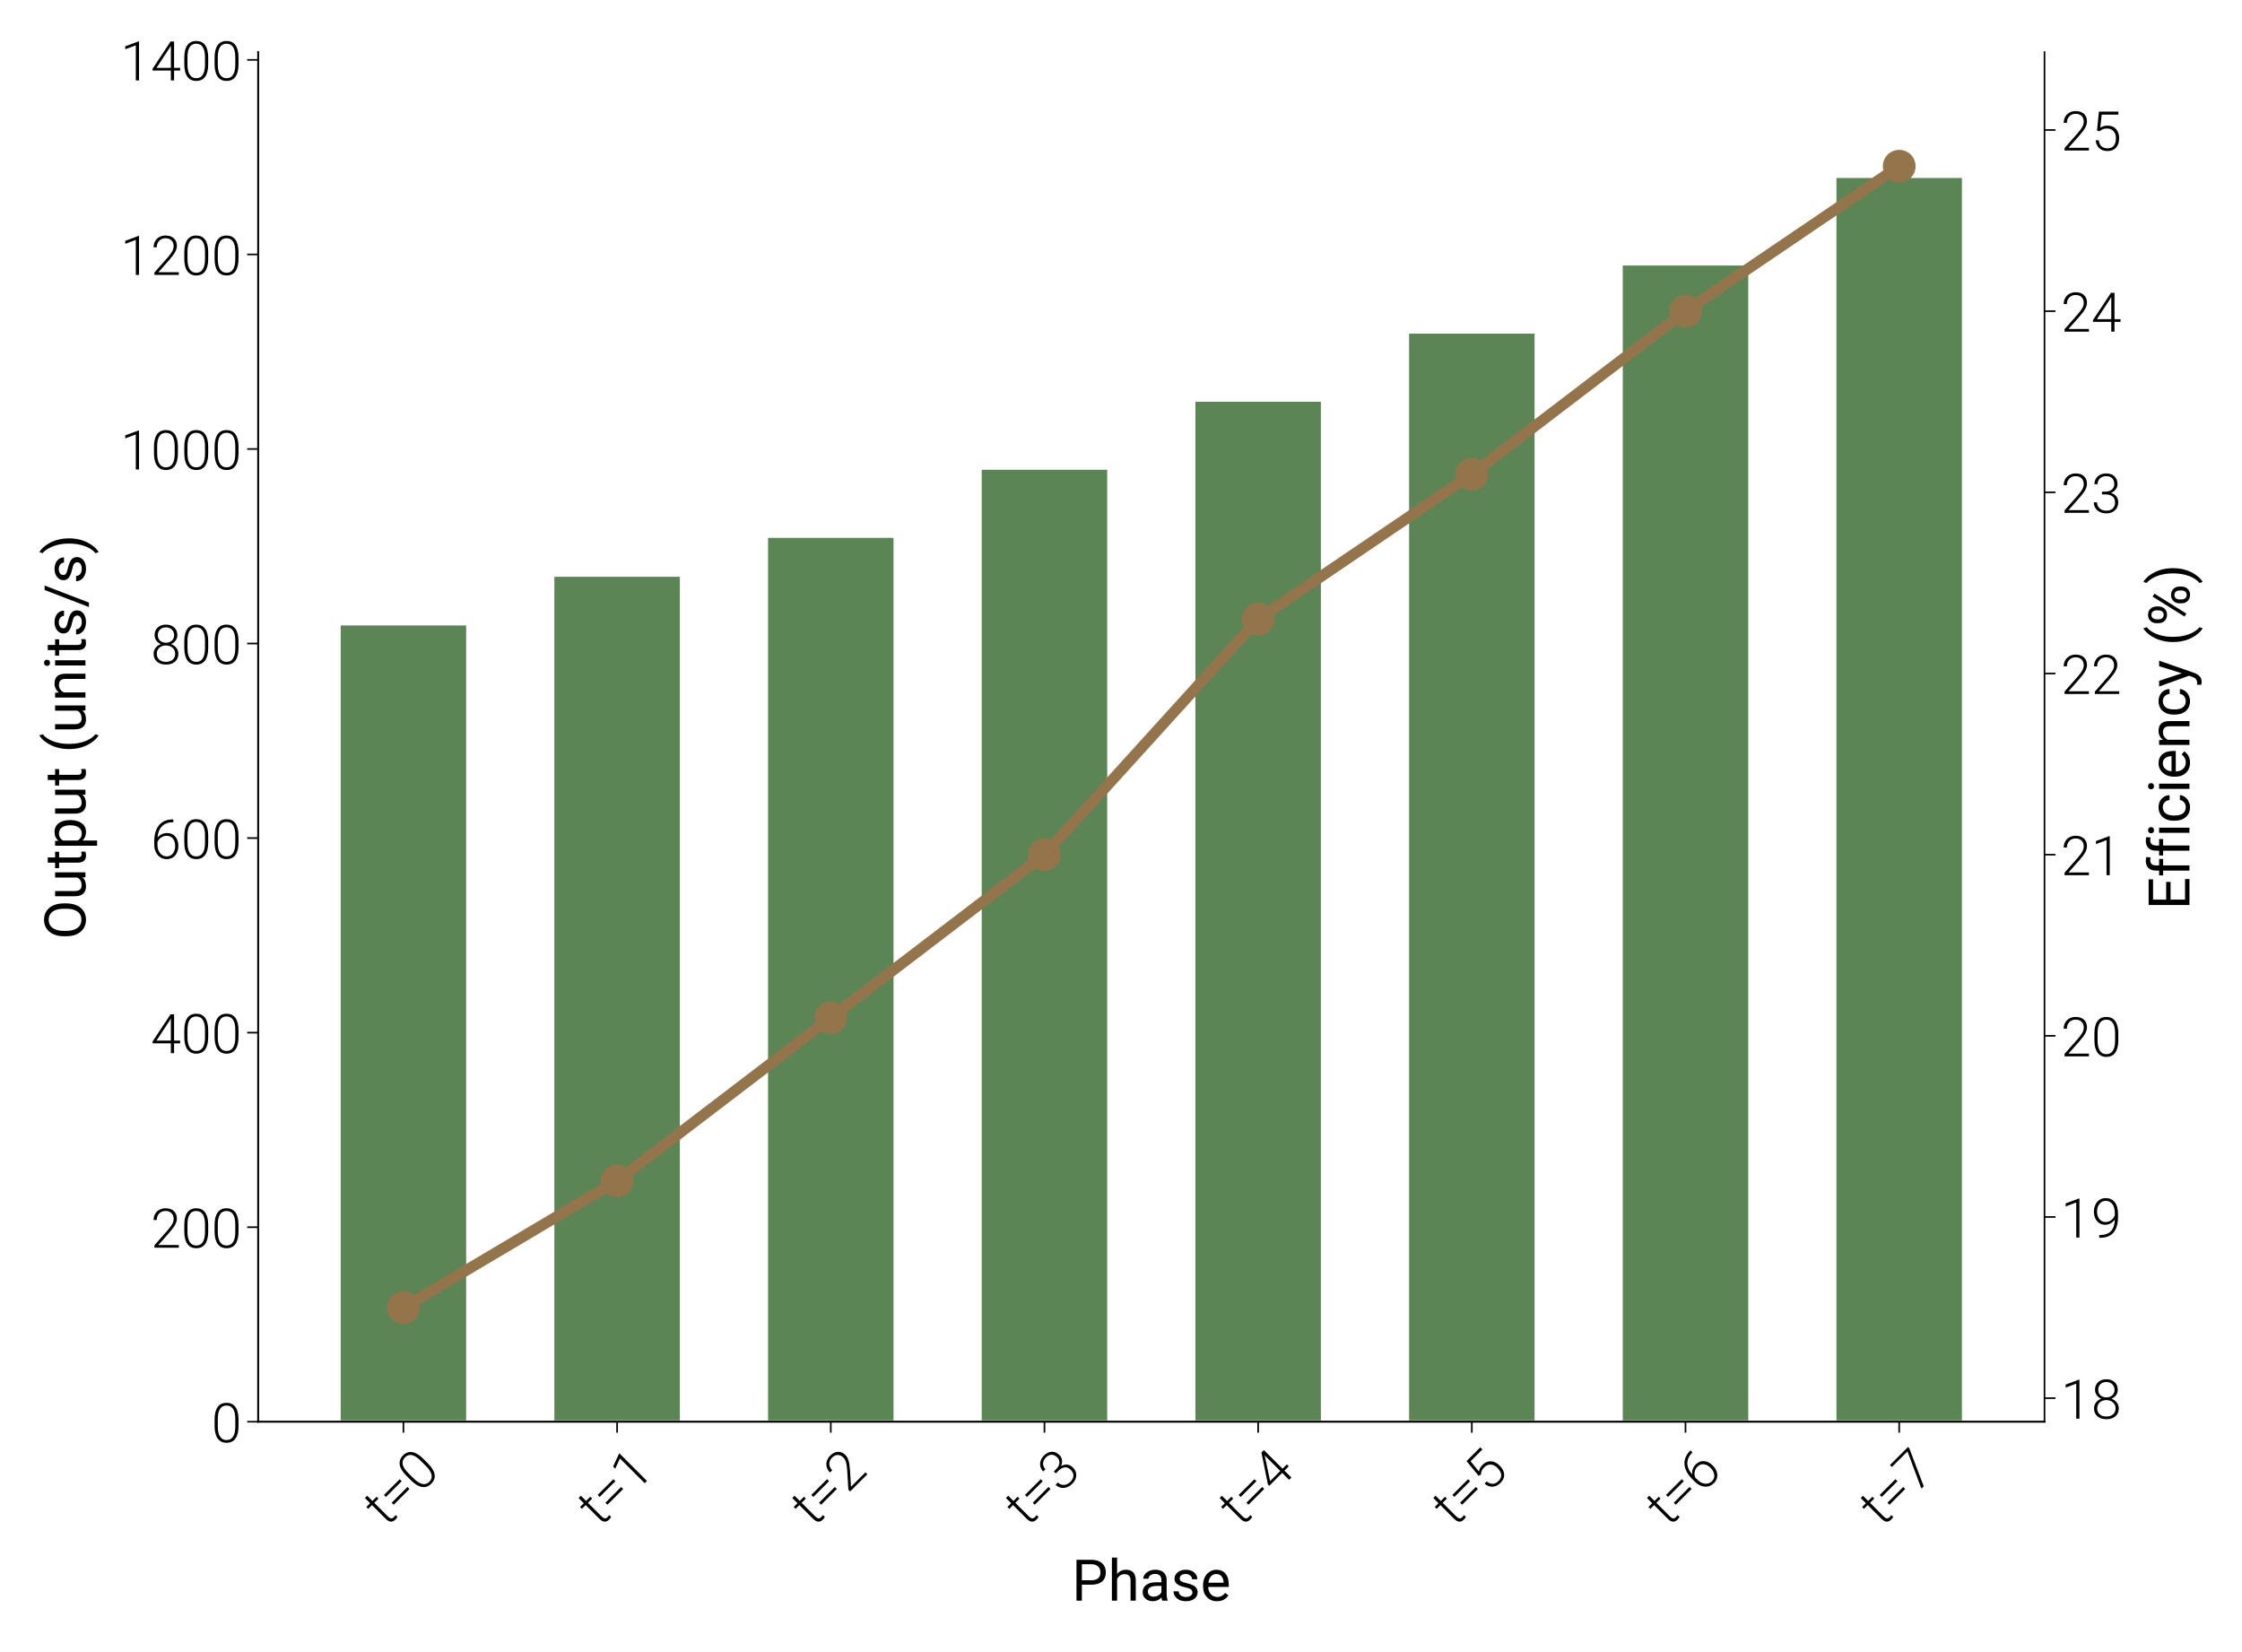
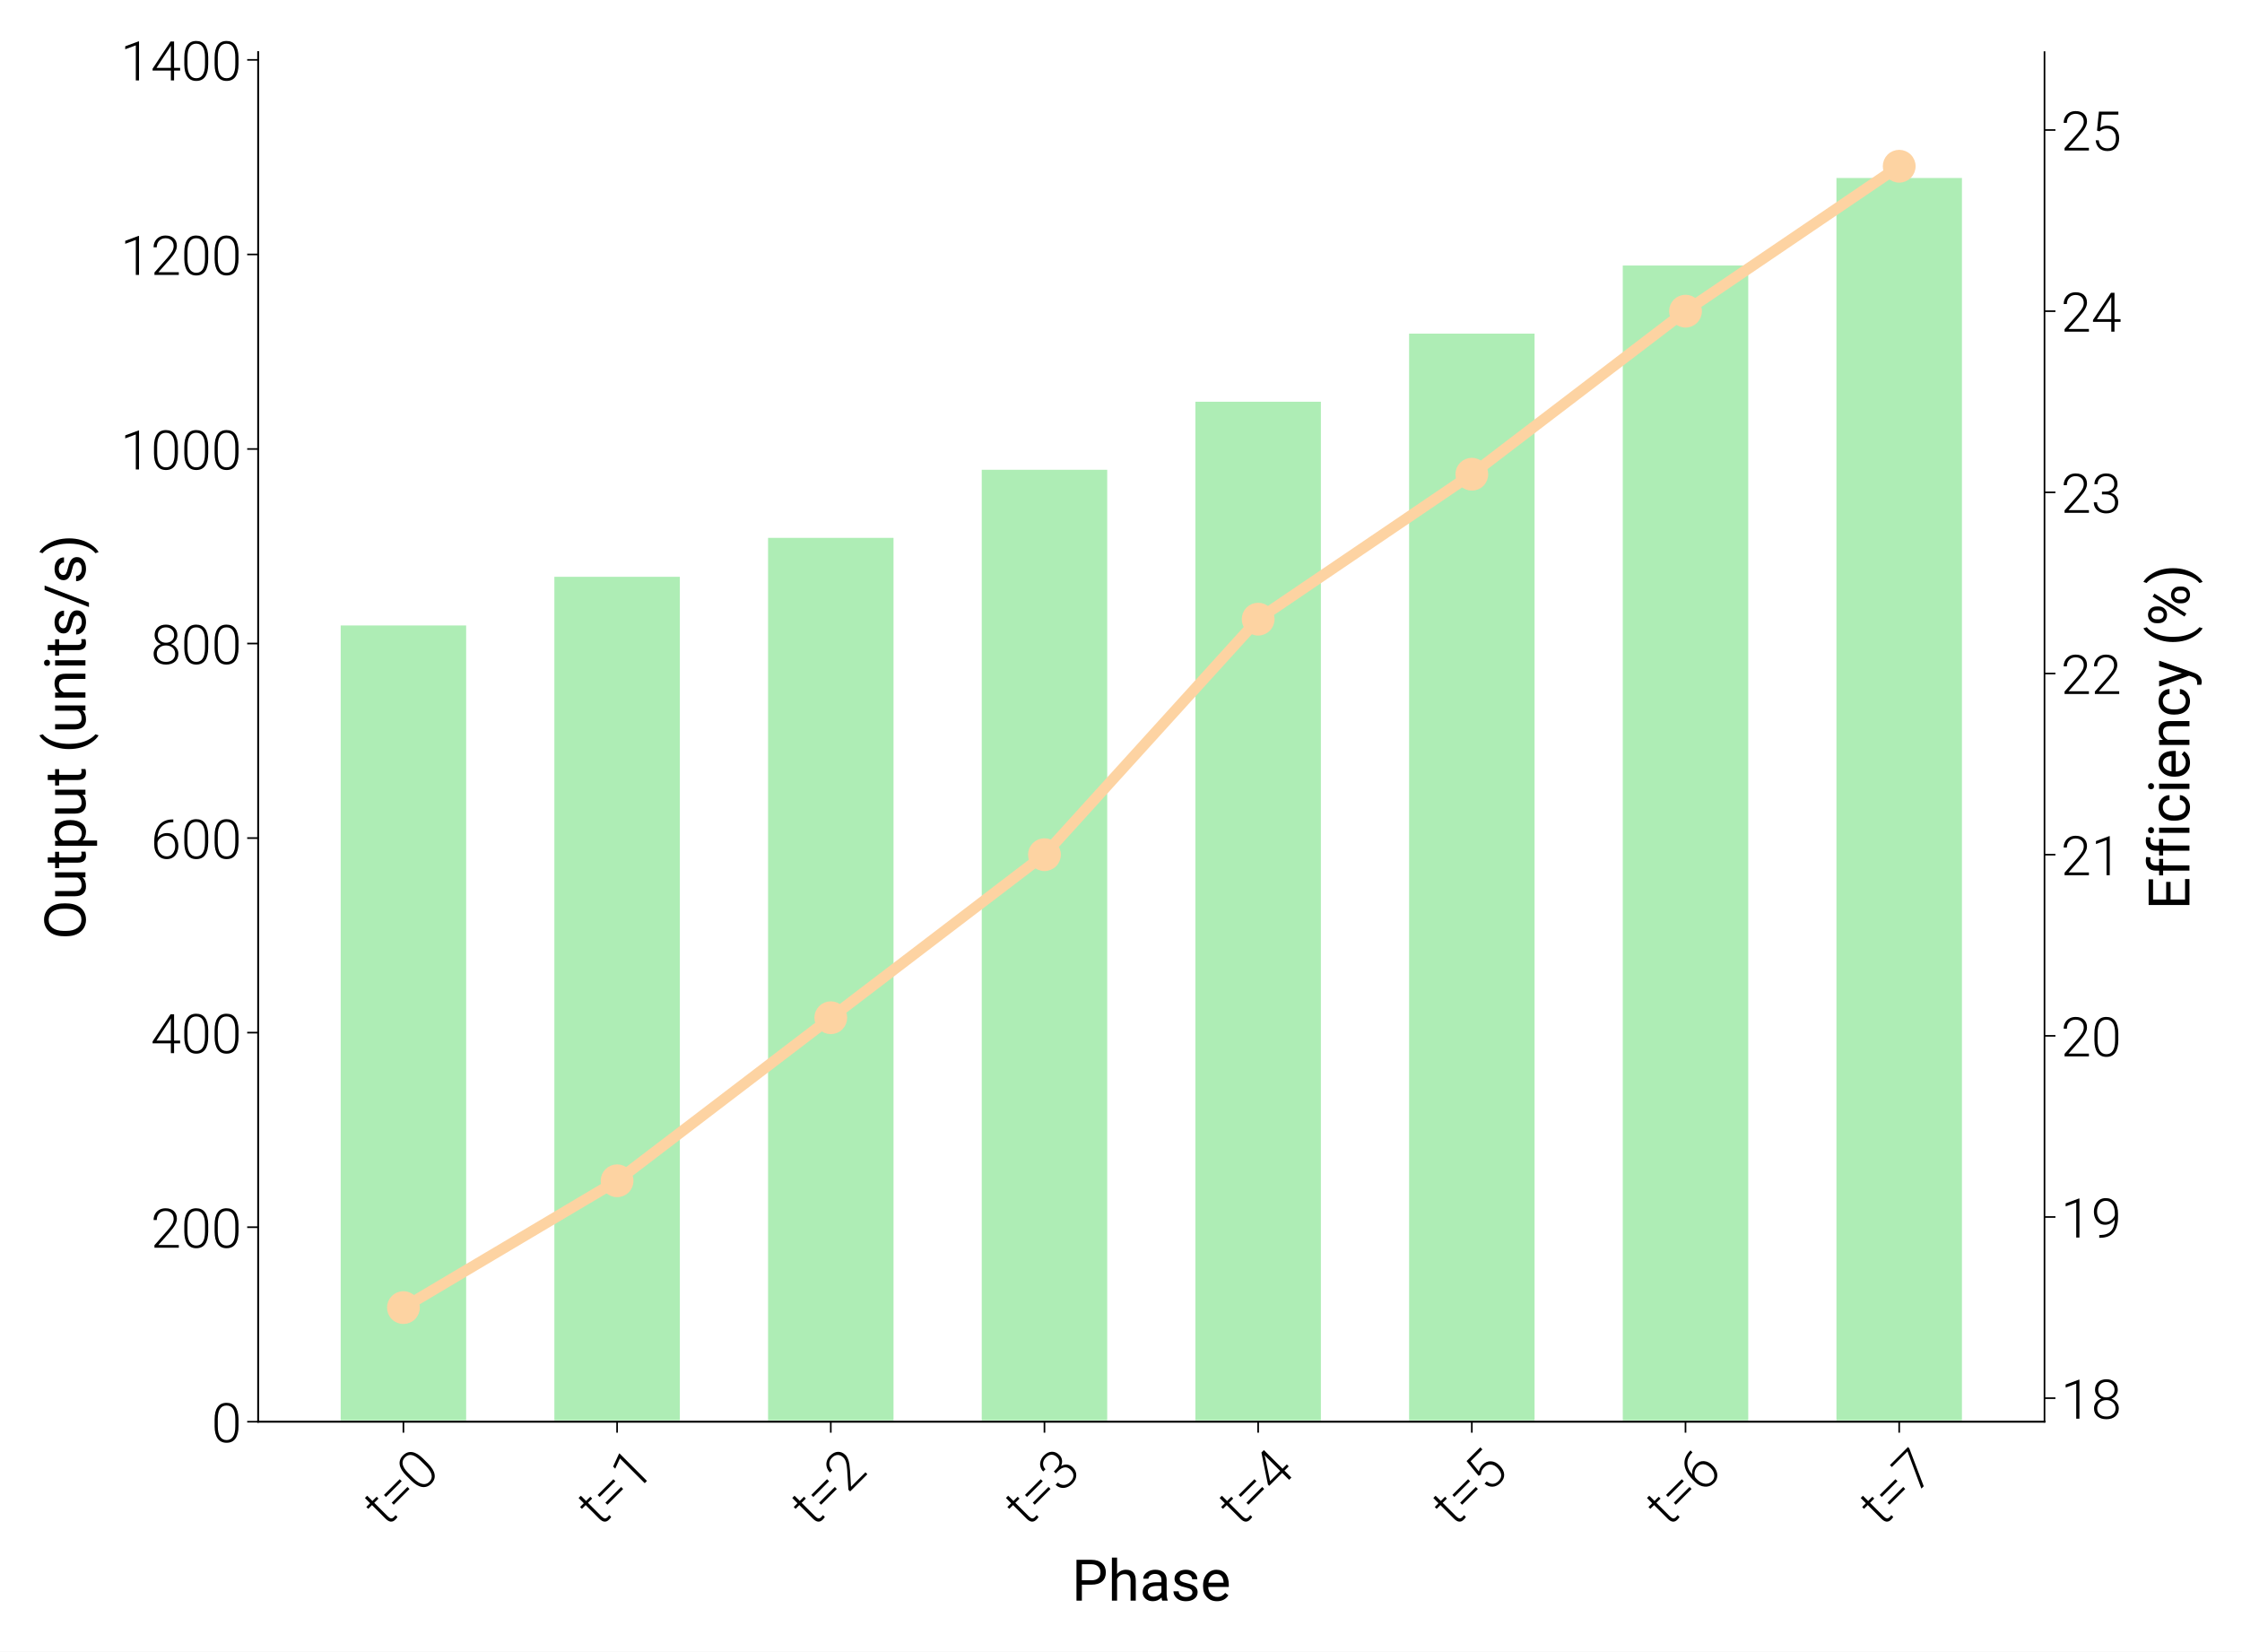
<svg xmlns="http://www.w3.org/2000/svg" xmlns:xlink="http://www.w3.org/1999/xlink" width="409.992pt" height="302.025pt" viewBox="0 0 409.992 302.025" version="1.1">
  <defs>
    <style type="text/css">*{stroke-linejoin: round; stroke-linecap: butt}</style>
  </defs>
  <g id="figure_1">
    <g id="patch_1">
      <path d="M 0 302.025  L 409.992 302.025  L 409.992 0  L 0 0  z " style="fill: #ffffff" />
    </g>
    <g id="axes_1">
      <g id="patch_2">
        <path d="M 47.202 259.975  L 373.874 259.975  L 373.874 9.527  L 47.202 9.527  z " style="fill: #ffffff" />
      </g>
      <g id="matplotlib.axis_1">
        <g id="xtick_1">
          <g id="line2d_1">
            <defs>
              <path id="m2121b3fd3b" d="M 0 0  L 0 2  " style="stroke: #000000; stroke-width: 0.3" />
            </defs>
            <g>
              <use xlink:href="#m2121b3fd3b" x="73.773" y="259.975" style="stroke: #000000; stroke-width: 0.3" />
            </g>
          </g>
          <g id="text_1">
            <g transform="translate(70.65534 279.3807) rotate(-45) scale(0.1 -0.1)">
              <defs>
                <path id="Roboto-Light-74" d="M 1069 4247  L 1069 3381  L 1769 3381  L 1769 3075  L 1069 3075  L 1069 822  Q 1069 541 1170 403  Q 1272 266 1509 266  Q 1603 266 1813 297  L 1828 -9  Q 1681 -63 1428 -63  Q 1044 -63 869 160  Q 694 384 694 819  L 694 3075  L 72 3075  L 72 3381  L 694 3381  L 694 4247  L 1069 4247  z " transform="scale(0.015625)" />
                <path id="Roboto-Light-3d" d="M 3072 2591  L 466 2591  L 466 2922  L 3072 2922  L 3072 2591  z M 3072 1306  L 466 1306  L 466 1638  L 3072 1638  L 3072 1306  z " transform="scale(0.015625)" />
                <path id="Roboto-Light-30" d="M 3172 1897  Q 3172 934 2819 435  Q 2466 -63 1778 -63  Q 1103 -63 743 426  Q 384 916 375 1850  L 375 2666  Q 375 3625 731 4119  Q 1088 4613 1772 4613  Q 2447 4613 2803 4136  Q 3159 3659 3172 2731  L 3172 1897  z M 2797 2713  Q 2797 3494 2542 3894  Q 2288 4294 1772 4294  Q 1266 4294 1009 3903  Q 753 3513 747 2750  L 747 1856  Q 747 1078 1011 665  Q 1275 253 1778 253  Q 2278 253 2536 656  Q 2794 1059 2797 1838  L 2797 2713  z " transform="scale(0.015625)" />
              </defs>
              <use xlink:href="#Roboto-Light-74" />
              <use xlink:href="#Roboto-Light-3d" transform="translate(32.12891 0)" />
              <use xlink:href="#Roboto-Light-30" transform="translate(87.45117 0)" />
            </g>
          </g>
        </g>
        <g id="xtick_2">
          <g id="line2d_2">
            <g>
              <use xlink:href="#m2121b3fd3b" x="112.849" y="259.975" style="stroke: #000000; stroke-width: 0.3" />
            </g>
          </g>
          <g id="text_2">
            <g transform="translate(109.731 279.3807) rotate(-45) scale(0.1 -0.1)">
              <defs>
                <path id="Roboto-Light-31" d="M 2169 0  L 1794 0  L 1794 4100  L 556 3641  L 556 3991  L 2106 4566  L 2169 4566  L 2169 0  z " transform="scale(0.015625)" />
              </defs>
              <use xlink:href="#Roboto-Light-74" />
              <use xlink:href="#Roboto-Light-3d" transform="translate(32.12891 0)" />
              <use xlink:href="#Roboto-Light-31" transform="translate(87.45117 0)" />
            </g>
          </g>
        </g>
        <g id="xtick_3">
          <g id="line2d_3">
            <g>
              <use xlink:href="#m2121b3fd3b" x="151.925" y="259.975" style="stroke: #000000; stroke-width: 0.3" />
            </g>
          </g>
          <g id="text_3">
            <g transform="translate(148.8067 279.3807) rotate(-45) scale(0.1 -0.1)">
              <defs>
                <path id="Roboto-Light-32" d="M 3278 0  L 428 0  L 428 288  L 1988 2056  Q 2375 2503 2525 2793  Q 2675 3084 2675 3359  Q 2675 3791 2422 4042  Q 2169 4294 1725 4294  Q 1266 4294 983 4000  Q 700 3706 700 3238  L 328 3238  Q 328 3622 501 3937  Q 675 4253 995 4433  Q 1316 4613 1725 4613  Q 2350 4613 2701 4284  Q 3053 3956 3053 3391  Q 3053 3072 2854 2694  Q 2656 2316 2156 1750  L 888 316  L 3278 316  L 3278 0  z " transform="scale(0.015625)" />
              </defs>
              <use xlink:href="#Roboto-Light-74" />
              <use xlink:href="#Roboto-Light-3d" transform="translate(32.12891 0)" />
              <use xlink:href="#Roboto-Light-32" transform="translate(87.45117 0)" />
            </g>
          </g>
        </g>
        <g id="xtick_4">
          <g id="line2d_4">
            <g>
              <use xlink:href="#m2121b3fd3b" x="191" y="259.975" style="stroke: #000000; stroke-width: 0.3" />
            </g>
          </g>
          <g id="text_4">
            <g transform="translate(187.8823 279.3807) rotate(-45) scale(0.1 -0.1)">
              <defs>
                <path id="Roboto-Light-33" d="M 1259 2478  L 1647 2478  Q 1969 2478 2209 2592  Q 2450 2706 2576 2904  Q 2703 3103 2703 3363  Q 2703 3800 2456 4047  Q 2209 4294 1747 4294  Q 1309 4294 1029 4036  Q 750 3778 750 3356  L 375 3356  Q 375 3709 553 4001  Q 731 4294 1047 4453  Q 1363 4613 1747 4613  Q 2366 4613 2722 4275  Q 3078 3938 3078 3350  Q 3078 3022 2870 2745  Q 2663 2469 2300 2331  Q 2725 2213 2944 1923  Q 3163 1634 3163 1234  Q 3163 650 2781 293  Q 2400 -63 1763 -63  Q 1356 -63 1017 100  Q 678 263 492 555  Q 306 847 306 1234  L 681 1234  Q 681 800 984 526  Q 1288 253 1763 253  Q 2247 253 2517 501  Q 2788 750 2788 1222  Q 2788 1678 2495 1918  Q 2203 2159 1634 2159  L 1259 2159  L 1259 2478  z " transform="scale(0.015625)" />
              </defs>
              <use xlink:href="#Roboto-Light-74" />
              <use xlink:href="#Roboto-Light-3d" transform="translate(32.12891 0)" />
              <use xlink:href="#Roboto-Light-33" transform="translate(87.45117 0)" />
            </g>
          </g>
        </g>
        <g id="xtick_5">
          <g id="line2d_5">
            <g>
              <use xlink:href="#m2121b3fd3b" x="230.076" y="259.975" style="stroke: #000000; stroke-width: 0.3" />
            </g>
          </g>
          <g id="text_5">
            <g transform="translate(226.958 279.3807) rotate(-45) scale(0.1 -0.1)">
              <defs>
                <path id="Roboto-Light-34" d="M 2725 1466  L 3434 1466  L 3434 1150  L 2725 1150  L 2725 0  L 2350 0  L 2350 1150  L 209 1150  L 209 1363  L 2316 4550  L 2725 4550  L 2725 1466  z M 669 1466  L 2350 1466  L 2350 4066  L 2184 3778  L 669 1466  z " transform="scale(0.015625)" />
              </defs>
              <use xlink:href="#Roboto-Light-74" />
              <use xlink:href="#Roboto-Light-3d" transform="translate(32.12891 0)" />
              <use xlink:href="#Roboto-Light-34" transform="translate(87.45117 0)" />
            </g>
          </g>
        </g>
        <g id="xtick_6">
          <g id="line2d_6">
            <g>
              <use xlink:href="#m2121b3fd3b" x="269.152" y="259.975" style="stroke: #000000; stroke-width: 0.3" />
            </g>
          </g>
          <g id="text_6">
            <g transform="translate(266.0336 279.3807) rotate(-45) scale(0.1 -0.1)">
              <defs>
                <path id="Roboto-Light-35" d="M 681 2331  L 903 4550  L 3178 4550  L 3178 4203  L 1225 4203  L 1066 2666  Q 1431 2916 1922 2916  Q 2538 2916 2903 2516  Q 3269 2116 3269 1450  Q 3269 731 2912 334  Q 2556 -63 1909 -63  Q 1316 -63 947 268  Q 578 600 525 1197  L 884 1197  Q 938 731 1200 492  Q 1463 253 1909 253  Q 2397 253 2645 562  Q 2894 872 2894 1444  Q 2894 1944 2616 2259  Q 2338 2575 1856 2575  Q 1591 2575 1394 2508  Q 1197 2441 978 2247  L 681 2331  z " transform="scale(0.015625)" />
              </defs>
              <use xlink:href="#Roboto-Light-74" />
              <use xlink:href="#Roboto-Light-3d" transform="translate(32.12891 0)" />
              <use xlink:href="#Roboto-Light-35" transform="translate(87.45117 0)" />
            </g>
          </g>
        </g>
        <g id="xtick_7">
          <g id="line2d_7">
            <g>
              <use xlink:href="#m2121b3fd3b" x="308.227" y="259.975" style="stroke: #000000; stroke-width: 0.3" />
            </g>
          </g>
          <g id="text_7">
            <g transform="translate(305.1093 279.3807) rotate(-45) scale(0.1 -0.1)">
              <defs>
                <path id="Roboto-Light-36" d="M 2634 4584  L 2634 4256  L 2591 4256  Q 1775 4256 1306 3776  Q 838 3297 788 2444  Q 975 2703 1265 2845  Q 1556 2988 1916 2988  Q 2516 2988 2870 2573  Q 3225 2159 3225 1491  Q 3225 1047 3059 690  Q 2894 334 2584 135  Q 2275 -63 1878 -63  Q 1225 -63 815 410  Q 406 884 406 1634  L 406 2009  Q 406 3231 962 3901  Q 1519 4572 2541 4584  L 2634 4584  z M 1856 2666  Q 1500 2666 1192 2455  Q 884 2244 781 1919  L 781 1600  Q 781 1006 1086 631  Q 1391 256 1878 256  Q 2316 256 2586 603  Q 2856 950 2856 1478  Q 2856 2016 2586 2341  Q 2316 2666 1856 2666  z " transform="scale(0.015625)" />
              </defs>
              <use xlink:href="#Roboto-Light-74" />
              <use xlink:href="#Roboto-Light-3d" transform="translate(32.12891 0)" />
              <use xlink:href="#Roboto-Light-36" transform="translate(87.45117 0)" />
            </g>
          </g>
        </g>
        <g id="xtick_8">
          <g id="line2d_8">
            <g>
              <use xlink:href="#m2121b3fd3b" x="347.303" y="259.975" style="stroke: #000000; stroke-width: 0.3" />
            </g>
          </g>
          <g id="text_8">
            <g transform="translate(344.185 279.3807) rotate(-45) scale(0.1 -0.1)">
              <defs>
                <path id="Roboto-Light-37" d="M 3231 4334  L 1288 0  L 897 0  L 2828 4231  L 241 4231  L 241 4550  L 3231 4550  L 3231 4334  z " transform="scale(0.015625)" />
              </defs>
              <use xlink:href="#Roboto-Light-74" />
              <use xlink:href="#Roboto-Light-3d" transform="translate(32.12891 0)" />
              <use xlink:href="#Roboto-Light-37" transform="translate(87.45117 0)" />
            </g>
          </g>
        </g>
        <g id="text_9">
          <g transform="translate(195.9898 292.692) scale(0.105 -0.105)">
            <defs>
              <path id="Roboto-Regular-50" d="M 1128 1781  L 1128 0  L 528 0  L 528 4550  L 2206 4550  Q 2953 4550 3376 4169  Q 3800 3788 3800 3159  Q 3800 2497 3386 2139  Q 2972 1781 2200 1781  L 1128 1781  z M 1128 2272  L 2206 2272  Q 2688 2272 2944 2498  Q 3200 2725 3200 3153  Q 3200 3559 2944 3803  Q 2688 4047 2241 4056  L 1128 4056  L 1128 2272  z " transform="scale(0.015625)" />
              <path id="Roboto-Regular-68" d="M 1016 2972  Q 1400 3444 2016 3444  Q 3088 3444 3097 2234  L 3097 0  L 2519 0  L 2519 2238  Q 2516 2603 2352 2778  Q 2188 2953 1841 2953  Q 1559 2953 1346 2803  Q 1134 2653 1016 2409  L 1016 0  L 438 0  L 438 4800  L 1016 4800  L 1016 2972  z " transform="scale(0.015625)" />
              <path id="Roboto-Regular-61" d="M 2525 0  Q 2475 100 2444 356  Q 2041 -63 1481 -63  Q 981 -63 661 220  Q 341 503 341 938  Q 341 1466 742 1758  Q 1144 2050 1872 2050  L 2434 2050  L 2434 2316  Q 2434 2619 2253 2798  Q 2072 2978 1719 2978  Q 1409 2978 1200 2822  Q 991 2666 991 2444  L 409 2444  Q 409 2697 589 2933  Q 769 3169 1076 3306  Q 1384 3444 1753 3444  Q 2338 3444 2669 3151  Q 3000 2859 3013 2347  L 3013 791  Q 3013 325 3131 50  L 3131 0  L 2525 0  z M 1566 441  Q 1838 441 2081 581  Q 2325 722 2434 947  L 2434 1641  L 1981 1641  Q 919 1641 919 1019  Q 919 747 1100 594  Q 1281 441 1566 441  z " transform="scale(0.015625)" />
              <path id="Roboto-Regular-73" d="M 2406 897  Q 2406 1131 2229 1261  Q 2053 1391 1614 1484  Q 1175 1578 917 1709  Q 659 1841 536 2022  Q 413 2203 413 2453  Q 413 2869 764 3156  Q 1116 3444 1663 3444  Q 2238 3444 2595 3147  Q 2953 2850 2953 2388  L 2372 2388  Q 2372 2625 2170 2797  Q 1969 2969 1663 2969  Q 1347 2969 1169 2831  Q 991 2694 991 2472  Q 991 2263 1156 2156  Q 1322 2050 1755 1953  Q 2188 1856 2456 1722  Q 2725 1588 2854 1398  Q 2984 1209 2984 938  Q 2984 484 2621 210  Q 2259 -63 1681 -63  Q 1275 -63 962 81  Q 650 225 473 483  Q 297 741 297 1041  L 875 1041  Q 891 750 1108 579  Q 1325 409 1681 409  Q 2009 409 2207 542  Q 2406 675 2406 897  z " transform="scale(0.015625)" />
              <path id="Roboto-Regular-65" d="M 1841 -63  Q 1153 -63 722 389  Q 291 841 291 1597  L 291 1703  Q 291 2206 483 2601  Q 675 2997 1020 3220  Q 1366 3444 1769 3444  Q 2428 3444 2793 3009  Q 3159 2575 3159 1766  L 3159 1525  L 869 1525  Q 881 1025 1161 717  Q 1441 409 1872 409  Q 2178 409 2390 534  Q 2603 659 2763 866  L 3116 591  Q 2691 -63 1841 -63  z M 1769 2969  Q 1419 2969 1181 2714  Q 944 2459 888 2000  L 2581 2000  L 2581 2044  Q 2556 2484 2343 2726  Q 2131 2969 1769 2969  z " transform="scale(0.015625)" />
            </defs>
            <use xlink:href="#Roboto-Regular-50" />
            <use xlink:href="#Roboto-Regular-68" transform="translate(63.08594 0)" />
            <use xlink:href="#Roboto-Regular-61" transform="translate(118.1641 0)" />
            <use xlink:href="#Roboto-Regular-73" transform="translate(172.5586 0)" />
            <use xlink:href="#Roboto-Regular-65" transform="translate(224.1211 0)" />
          </g>
        </g>
      </g>
      <g id="matplotlib.axis_2">
        <g id="ytick_1">
          <g id="line2d_9">
            <defs>
              <path id="mbef0329f84" d="M 0 0  L -2 0  " style="stroke: #000000; stroke-width: 0.3" />
            </defs>
            <g>
              <use xlink:href="#mbef0329f84" x="47.202" y="259.975" style="stroke: #000000; stroke-width: 0.3" />
            </g>
          </g>
          <g id="text_10">
            <g transform="translate(38.65961 263.7246) scale(0.1 -0.1)">
              <use xlink:href="#Roboto-Light-30" />
            </g>
          </g>
        </g>
        <g id="ytick_2">
          <g id="line2d_10">
            <g>
              <use xlink:href="#mbef0329f84" x="47.202" y="224.4" style="stroke: #000000; stroke-width: 0.3" />
            </g>
          </g>
          <g id="text_11">
            <g transform="translate(27.57523 228.1496) scale(0.1 -0.1)">
              <use xlink:href="#Roboto-Light-32" />
              <use xlink:href="#Roboto-Light-30" transform="translate(55.41992 0)" />
              <use xlink:href="#Roboto-Light-30" transform="translate(110.8398 0)" />
            </g>
          </g>
        </g>
        <g id="ytick_3">
          <g id="line2d_11">
            <g>
              <use xlink:href="#mbef0329f84" x="47.202" y="188.825" style="stroke: #000000; stroke-width: 0.3" />
            </g>
          </g>
          <g id="text_12">
            <g transform="translate(27.57523 192.5747) scale(0.1 -0.1)">
              <use xlink:href="#Roboto-Light-34" />
              <use xlink:href="#Roboto-Light-30" transform="translate(55.41992 0)" />
              <use xlink:href="#Roboto-Light-30" transform="translate(110.8398 0)" />
            </g>
          </g>
        </g>
        <g id="ytick_4">
          <g id="line2d_12">
            <g>
              <use xlink:href="#mbef0329f84" x="47.202" y="153.25" style="stroke: #000000; stroke-width: 0.3" />
            </g>
          </g>
          <g id="text_13">
            <g transform="translate(27.57523 156.9998) scale(0.1 -0.1)">
              <use xlink:href="#Roboto-Light-36" />
              <use xlink:href="#Roboto-Light-30" transform="translate(55.41992 0)" />
              <use xlink:href="#Roboto-Light-30" transform="translate(110.8398 0)" />
            </g>
          </g>
        </g>
        <g id="ytick_5">
          <g id="line2d_13">
            <g>
              <use xlink:href="#mbef0329f84" x="47.202" y="117.675" style="stroke: #000000; stroke-width: 0.3" />
            </g>
          </g>
          <g id="text_14">
            <g transform="translate(27.57523 121.4248) scale(0.1 -0.1)">
              <defs>
                <path id="Roboto-Light-38" d="M 3109 3378  Q 3109 3025 2903 2745  Q 2697 2466 2359 2334  Q 2753 2200 2990 1900  Q 3228 1600 3228 1206  Q 3228 622 2831 279  Q 2434 -63 1781 -63  Q 1122 -63 726 278  Q 331 619 331 1206  Q 331 1594 559 1897  Q 788 2200 1184 2334  Q 847 2466 647 2745  Q 447 3025 447 3378  Q 447 3944 811 4278  Q 1175 4613 1775 4613  Q 2375 4613 2742 4275  Q 3109 3938 3109 3378  z M 2853 1203  Q 2853 1628 2550 1901  Q 2247 2175 1775 2175  Q 1303 2175 1003 1906  Q 703 1638 703 1203  Q 703 769 993 511  Q 1284 253 1781 253  Q 2266 253 2559 509  Q 2853 766 2853 1203  z M 2734 3381  Q 2734 3772 2464 4033  Q 2194 4294 1775 4294  Q 1350 4294 1086 4042  Q 822 3791 822 3381  Q 822 2981 1086 2737  Q 1350 2494 1778 2494  Q 2200 2494 2467 2739  Q 2734 2984 2734 3381  z " transform="scale(0.015625)" />
              </defs>
              <use xlink:href="#Roboto-Light-38" />
              <use xlink:href="#Roboto-Light-30" transform="translate(55.41992 0)" />
              <use xlink:href="#Roboto-Light-30" transform="translate(110.8398 0)" />
            </g>
          </g>
        </g>
        <g id="ytick_6">
          <g id="line2d_14">
            <g>
              <use xlink:href="#mbef0329f84" x="47.202" y="82.1" style="stroke: #000000; stroke-width: 0.3" />
            </g>
          </g>
          <g id="text_15">
            <g transform="translate(22.03305 85.84988) scale(0.1 -0.1)">
              <use xlink:href="#Roboto-Light-31" />
              <use xlink:href="#Roboto-Light-30" transform="translate(55.41992 0)" />
              <use xlink:href="#Roboto-Light-30" transform="translate(110.8398 0)" />
              <use xlink:href="#Roboto-Light-30" transform="translate(166.2598 0)" />
            </g>
          </g>
        </g>
        <g id="ytick_7">
          <g id="line2d_15">
            <g>
              <use xlink:href="#mbef0329f84" x="47.202" y="46.525" style="stroke: #000000; stroke-width: 0.3" />
            </g>
          </g>
          <g id="text_16">
            <g transform="translate(22.03305 50.27494) scale(0.1 -0.1)">
              <use xlink:href="#Roboto-Light-31" />
              <use xlink:href="#Roboto-Light-32" transform="translate(55.41992 0)" />
              <use xlink:href="#Roboto-Light-30" transform="translate(110.8398 0)" />
              <use xlink:href="#Roboto-Light-30" transform="translate(166.2598 0)" />
            </g>
          </g>
        </g>
        <g id="ytick_8">
          <g id="line2d_16">
            <g>
              <use xlink:href="#mbef0329f84" x="47.202" y="10.95" style="stroke: #000000; stroke-width: 0.3" />
            </g>
          </g>
          <g id="text_17">
            <g transform="translate(22.03305 14.7) scale(0.1 -0.1)">
              <use xlink:href="#Roboto-Light-31" />
              <use xlink:href="#Roboto-Light-34" transform="translate(55.41992 0)" />
              <use xlink:href="#Roboto-Light-30" transform="translate(110.8398 0)" />
              <use xlink:href="#Roboto-Light-30" transform="translate(166.2598 0)" />
            </g>
          </g>
        </g>
        <g id="text_18">
          <g transform="translate(15.62297 171.8018) rotate(-90) scale(0.105 -0.105)">
            <defs>
              <path id="Roboto-Regular-4f" d="M 4028 2128  Q 4028 1459 3803 961  Q 3578 463 3165 200  Q 2753 -63 2203 -63  Q 1666 -63 1250 201  Q 834 466 604 955  Q 375 1444 369 2088  L 369 2416  Q 369 3072 597 3575  Q 825 4078 1242 4345  Q 1659 4613 2197 4613  Q 2744 4613 3161 4348  Q 3578 4084 3803 3582  Q 4028 3081 4028 2416  L 4028 2128  z M 3431 2422  Q 3431 3231 3106 3664  Q 2781 4097 2197 4097  Q 1628 4097 1301 3664  Q 975 3231 966 2463  L 966 2128  Q 966 1344 1295 895  Q 1625 447 2203 447  Q 2784 447 3103 870  Q 3422 1294 3431 2084  L 3431 2422  z " transform="scale(0.015625)" />
              <path id="Roboto-Regular-75" d="M 2525 334  Q 2188 -63 1534 -63  Q 994 -63 711 251  Q 428 566 425 1181  L 425 3381  L 1003 3381  L 1003 1197  Q 1003 428 1628 428  Q 2291 428 2509 922  L 2509 3381  L 3088 3381  L 3088 0  L 2538 0  L 2525 334  z " transform="scale(0.015625)" />
              <path id="Roboto-Regular-74" d="M 1222 4200  L 1222 3381  L 1853 3381  L 1853 2934  L 1222 2934  L 1222 838  Q 1222 634 1306 532  Q 1391 431 1594 431  Q 1694 431 1869 469  L 1869 0  Q 1641 -63 1425 -63  Q 1038 -63 841 171  Q 644 406 644 838  L 644 2934  L 28 2934  L 28 3381  L 644 3381  L 644 4200  L 1222 4200  z " transform="scale(0.015625)" />
              <path id="Roboto-Regular-70" d="M 3294 1653  Q 3294 881 2941 409  Q 2588 -63 1984 -63  Q 1369 -63 1016 328  L 1016 -1300  L 438 -1300  L 438 3381  L 966 3381  L 994 3006  Q 1347 3444 1975 3444  Q 2584 3444 2939 2984  Q 3294 2525 3294 1706  L 3294 1653  z M 2716 1719  Q 2716 2291 2472 2622  Q 2228 2953 1803 2953  Q 1278 2953 1016 2488  L 1016 872  Q 1275 409 1809 409  Q 2225 409 2470 739  Q 2716 1069 2716 1719  z " transform="scale(0.015625)" />
              <path id="Roboto-Regular-20" transform="scale(0.015625)" />
              <path id="Roboto-Regular-28" d="M 416 1847  Q 416 2553 605 3203  Q 794 3853 1169 4384  Q 1544 4916 1947 5134  L 2066 4753  Q 1609 4403 1317 3684  Q 1025 2966 997 2075  L 994 1809  Q 994 603 1434 -284  Q 1700 -816 2066 -1116  L 1947 -1469  Q 1531 -1238 1153 -694  Q 416 369 416 1847  z " transform="scale(0.015625)" />
              <path id="Roboto-Regular-6e" d="M 984 3381  L 1003 2956  Q 1391 3444 2016 3444  Q 3088 3444 3097 2234  L 3097 0  L 2519 0  L 2519 2238  Q 2516 2603 2352 2778  Q 2188 2953 1841 2953  Q 1559 2953 1346 2803  Q 1134 2653 1016 2409  L 1016 0  L 438 0  L 438 3381  L 984 3381  z " transform="scale(0.015625)" />
              <path id="Roboto-Regular-69" d="M 1066 0  L 488 0  L 488 3381  L 1066 3381  L 1066 0  z M 441 4278  Q 441 4419 527 4516  Q 613 4613 781 4613  Q 950 4613 1037 4516  Q 1125 4419 1125 4278  Q 1125 4138 1037 4044  Q 950 3950 781 3950  Q 613 3950 527 4044  Q 441 4138 441 4278  z " transform="scale(0.015625)" />
              <path id="Roboto-Regular-2f" d="M 553 -391  L 56 -391  L 1956 4550  L 2450 4550  L 553 -391  z " transform="scale(0.015625)" />
              <path id="Roboto-Regular-29" d="M 1772 1816  Q 1772 1119 1589 480  Q 1406 -159 1029 -700  Q 653 -1241 241 -1469  L 119 -1116  Q 600 -747 892 29  Q 1184 806 1191 1753  L 1191 1853  Q 1191 2509 1053 3073  Q 916 3638 670 4084  Q 425 4531 119 4781  L 241 5134  Q 653 4906 1026 4372  Q 1400 3838 1586 3194  Q 1772 2550 1772 1816  z " transform="scale(0.015625)" />
            </defs>
            <use xlink:href="#Roboto-Regular-4f" />
            <use xlink:href="#Roboto-Regular-75" transform="translate(68.75 0)" />
            <use xlink:href="#Roboto-Regular-74" transform="translate(123.877 0)" />
            <use xlink:href="#Roboto-Regular-70" transform="translate(156.543 0)" />
            <use xlink:href="#Roboto-Regular-75" transform="translate(212.6465 0)" />
            <use xlink:href="#Roboto-Regular-74" transform="translate(267.7734 0)" />
            <use xlink:href="#Roboto-Regular-20" transform="translate(300.4395 0)" />
            <use xlink:href="#Roboto-Regular-28" transform="translate(325.1953 0)" />
            <use xlink:href="#Roboto-Regular-75" transform="translate(359.375 0)" />
            <use xlink:href="#Roboto-Regular-6e" transform="translate(414.502 0)" />
            <use xlink:href="#Roboto-Regular-69" transform="translate(469.6777 0)" />
            <use xlink:href="#Roboto-Regular-74" transform="translate(493.9453 0)" />
            <use xlink:href="#Roboto-Regular-73" transform="translate(526.6113 0)" />
            <use xlink:href="#Roboto-Regular-2f" transform="translate(578.1738 0)" />
            <use xlink:href="#Roboto-Regular-73" transform="translate(619.3848 0)" />
            <use xlink:href="#Roboto-Regular-29" transform="translate(670.9473 0)" />
          </g>
        </g>
      </g>
      <g id="patch_3">
-         <path d="M 62.051 259.975  L 85.496 259.975  L 85.496 114.117  L 62.051 114.117  z " clip-path="url(#p623578868e)" style="fill: #5b8554; stroke: #ffffff; stroke-width: 0.5; stroke-linejoin: miter" />
+         <path d="M 62.051 259.975  L 85.496 259.975  L 85.496 114.117  L 62.051 114.117  z " clip-path="url(#p623578868e)" style="fill: #aeedb5; stroke: #ffffff; stroke-width: 0.5; stroke-linejoin: miter" />
      </g>
      <g id="patch_4">
-         <path d="M 101.126 259.975  L 124.572 259.975  L 124.572 105.224  L 101.126 105.224  z " clip-path="url(#p623578868e)" style="fill: #5b8554; stroke: #ffffff; stroke-width: 0.5; stroke-linejoin: miter" />
+         <path d="M 101.126 259.975  L 124.572 259.975  L 124.572 105.224  L 101.126 105.224  z " clip-path="url(#p623578868e)" style="fill: #aeedb5; stroke: #ffffff; stroke-width: 0.5; stroke-linejoin: miter" />
      </g>
      <g id="patch_5">
-         <path d="M 140.202 259.975  L 163.647 259.975  L 163.647 98.109  L 140.202 98.109  z " clip-path="url(#p623578868e)" style="fill: #5b8554; stroke: #ffffff; stroke-width: 0.5; stroke-linejoin: miter" />
+         <path d="M 140.202 259.975  L 163.647 259.975  L 163.647 98.109  L 140.202 98.109  z " clip-path="url(#p623578868e)" style="fill: #aeedb5; stroke: #ffffff; stroke-width: 0.5; stroke-linejoin: miter" />
      </g>
      <g id="patch_6">
-         <path d="M 179.278 259.975  L 202.723 259.975  L 202.723 85.657  L 179.278 85.657  z " clip-path="url(#p623578868e)" style="fill: #5b8554; stroke: #ffffff; stroke-width: 0.5; stroke-linejoin: miter" />
+         <path d="M 179.278 259.975  L 202.723 259.975  L 202.723 85.657  L 179.278 85.657  z " clip-path="url(#p623578868e)" style="fill: #aeedb5; stroke: #ffffff; stroke-width: 0.5; stroke-linejoin: miter" />
      </g>
      <g id="patch_7">
-         <path d="M 218.353 259.975  L 241.799 259.975  L 241.799 73.206  L 218.353 73.206  z " clip-path="url(#p623578868e)" style="fill: #5b8554; stroke: #ffffff; stroke-width: 0.5; stroke-linejoin: miter" />
+         <path d="M 218.353 259.975  L 241.799 259.975  L 241.799 73.206  L 218.353 73.206  z " clip-path="url(#p623578868e)" style="fill: #aeedb5; stroke: #ffffff; stroke-width: 0.5; stroke-linejoin: miter" />
      </g>
      <g id="patch_8">
-         <path d="M 257.429 259.975  L 280.874 259.975  L 280.874 60.755  L 257.429 60.755  z " clip-path="url(#p623578868e)" style="fill: #5b8554; stroke: #ffffff; stroke-width: 0.5; stroke-linejoin: miter" />
+         <path d="M 257.429 259.975  L 280.874 259.975  L 280.874 60.755  L 257.429 60.755  z " clip-path="url(#p623578868e)" style="fill: #aeedb5; stroke: #ffffff; stroke-width: 0.5; stroke-linejoin: miter" />
      </g>
      <g id="patch_9">
-         <path d="M 296.504 259.975  L 319.95 259.975  L 319.95 48.304  L 296.504 48.304  z " clip-path="url(#p623578868e)" style="fill: #5b8554; stroke: #ffffff; stroke-width: 0.5; stroke-linejoin: miter" />
+         <path d="M 296.504 259.975  L 319.95 259.975  L 319.95 48.304  L 296.504 48.304  z " clip-path="url(#p623578868e)" style="fill: #aeedb5; stroke: #ffffff; stroke-width: 0.5; stroke-linejoin: miter" />
      </g>
      <g id="patch_10">
-         <path d="M 335.58 259.975  L 359.026 259.975  L 359.026 32.295  L 335.58 32.295  z " clip-path="url(#p623578868e)" style="fill: #5b8554; stroke: #ffffff; stroke-width: 0.5; stroke-linejoin: miter" />
+         <path d="M 335.58 259.975  L 359.026 259.975  L 359.026 32.295  L 335.58 32.295  z " clip-path="url(#p623578868e)" style="fill: #aeedb5; stroke: #ffffff; stroke-width: 0.5; stroke-linejoin: miter" />
      </g>
      <g id="patch_11">
        <path d="M 47.202 259.975  L 47.202 9.527  " style="fill: none; stroke: #000000; stroke-width: 0.3; stroke-linejoin: miter; stroke-linecap: square" />
      </g>
      <g id="patch_12">
        <path d="M 47.202 259.975  L 373.874 259.975  " style="fill: none; stroke: #000000; stroke-width: 0.3; stroke-linejoin: miter; stroke-linecap: square" />
      </g>
    </g>
    <g id="axes_2">
      <g id="matplotlib.axis_3">
        <g id="ytick_9">
          <g id="line2d_17">
            <defs>
              <path id="m918c6627db" d="M 0 0  L 2 0  " style="stroke: #000000; stroke-width: 0.3" />
            </defs>
            <g>
              <use xlink:href="#m918c6627db" x="373.874" y="255.668" style="stroke: #000000; stroke-width: 0.3" />
            </g>
          </g>
          <g id="text_19">
            <g transform="translate(376.8743 259.4179) scale(0.1 -0.1)">
              <use xlink:href="#Roboto-Light-31" />
              <use xlink:href="#Roboto-Light-38" transform="translate(55.41992 0)" />
            </g>
          </g>
        </g>
        <g id="ytick_10">
          <g id="line2d_18">
            <g>
              <use xlink:href="#m918c6627db" x="373.874" y="222.54" style="stroke: #000000; stroke-width: 0.3" />
            </g>
          </g>
          <g id="text_20">
            <g transform="translate(376.8743 226.29) scale(0.1 -0.1)">
              <defs>
                <path id="Roboto-Light-39" d="M 2763 2106  Q 2563 1813 2266 1652  Q 1969 1491 1622 1491  Q 1234 1491 937 1691  Q 641 1891 478 2244  Q 316 2597 316 3016  Q 316 3466 489 3834  Q 663 4203 973 4408  Q 1284 4613 1691 4613  Q 2375 4613 2756 4133  Q 3138 3653 3138 2772  L 3138 2434  Q 3138 1203 2613 584  Q 2088 -34 1009 -34  L 941 -34  L 944 291  L 1075 291  Q 1891 303 2316 753  Q 2741 1203 2763 2106  z M 1669 1813  Q 2044 1813 2342 2036  Q 2641 2259 2766 2616  L 2766 2831  Q 2766 3525 2477 3908  Q 2188 4291 1697 4291  Q 1253 4291 968 3933  Q 684 3575 684 3031  Q 684 2509 957 2161  Q 1231 1813 1669 1813  z " transform="scale(0.015625)" />
              </defs>
              <use xlink:href="#Roboto-Light-31" />
              <use xlink:href="#Roboto-Light-39" transform="translate(55.41992 0)" />
            </g>
          </g>
        </g>
        <g id="ytick_11">
          <g id="line2d_19">
            <g>
              <use xlink:href="#m918c6627db" x="373.874" y="189.412" style="stroke: #000000; stroke-width: 0.3" />
            </g>
          </g>
          <g id="text_21">
            <g transform="translate(376.8743 193.162) scale(0.1 -0.1)">
              <use xlink:href="#Roboto-Light-32" />
              <use xlink:href="#Roboto-Light-30" transform="translate(55.41992 0)" />
            </g>
          </g>
        </g>
        <g id="ytick_12">
          <g id="line2d_20">
            <g>
              <use xlink:href="#m918c6627db" x="373.874" y="156.284" style="stroke: #000000; stroke-width: 0.3" />
            </g>
          </g>
          <g id="text_22">
            <g transform="translate(376.8743 160.034) scale(0.1 -0.1)">
              <use xlink:href="#Roboto-Light-32" />
              <use xlink:href="#Roboto-Light-31" transform="translate(55.41992 0)" />
            </g>
          </g>
        </g>
        <g id="ytick_13">
          <g id="line2d_21">
            <g>
              <use xlink:href="#m918c6627db" x="373.874" y="123.156" style="stroke: #000000; stroke-width: 0.3" />
            </g>
          </g>
          <g id="text_23">
            <g transform="translate(376.8743 126.906) scale(0.1 -0.1)">
              <use xlink:href="#Roboto-Light-32" />
              <use xlink:href="#Roboto-Light-32" transform="translate(55.41992 0)" />
            </g>
          </g>
        </g>
        <g id="ytick_14">
          <g id="line2d_22">
            <g>
              <use xlink:href="#m918c6627db" x="373.874" y="90.028" style="stroke: #000000; stroke-width: 0.3" />
            </g>
          </g>
          <g id="text_24">
            <g transform="translate(376.8743 93.77801) scale(0.1 -0.1)">
              <use xlink:href="#Roboto-Light-32" />
              <use xlink:href="#Roboto-Light-33" transform="translate(55.41992 0)" />
            </g>
          </g>
        </g>
        <g id="ytick_15">
          <g id="line2d_23">
            <g>
              <use xlink:href="#m918c6627db" x="373.874" y="56.9" style="stroke: #000000; stroke-width: 0.3" />
            </g>
          </g>
          <g id="text_25">
            <g transform="translate(376.8743 60.65002) scale(0.1 -0.1)">
              <use xlink:href="#Roboto-Light-32" />
              <use xlink:href="#Roboto-Light-34" transform="translate(55.41992 0)" />
            </g>
          </g>
        </g>
        <g id="ytick_16">
          <g id="line2d_24">
            <g>
              <use xlink:href="#m918c6627db" x="373.874" y="23.772" style="stroke: #000000; stroke-width: 0.3" />
            </g>
          </g>
          <g id="text_26">
            <g transform="translate(376.8743 27.52204) scale(0.1 -0.1)">
              <use xlink:href="#Roboto-Light-32" />
              <use xlink:href="#Roboto-Light-35" transform="translate(55.41992 0)" />
            </g>
          </g>
        </g>
        <g id="text_27">
          <g transform="translate(400.3816 166.3517) rotate(-90) scale(0.105 -0.105)">
            <defs>
              <path id="Roboto-Regular-45" d="M 3100 2103  L 1128 2103  L 1128 491  L 3419 491  L 3419 0  L 528 0  L 528 4550  L 3388 4550  L 3388 4056  L 1128 4056  L 1128 2594  L 3100 2594  L 3100 2103  z " transform="scale(0.015625)" />
              <path id="Roboto-Regular-66" d="M 722 0  L 722 2934  L 188 2934  L 188 3381  L 722 3381  L 722 3728  Q 722 4272 1012 4569  Q 1303 4866 1834 4866  Q 2034 4866 2231 4813  L 2200 4344  Q 2053 4372 1888 4372  Q 1606 4372 1453 4208  Q 1300 4044 1300 3738  L 1300 3381  L 2022 3381  L 2022 2934  L 1300 2934  L 1300 0  L 722 0  z " transform="scale(0.015625)" />
              <path id="Roboto-Regular-63" d="M 1794 409  Q 2103 409 2334 596  Q 2566 784 2591 1066  L 3138 1066  Q 3122 775 2937 512  Q 2753 250 2445 93  Q 2138 -63 1794 -63  Q 1103 -63 695 398  Q 288 859 288 1659  L 288 1756  Q 288 2250 469 2634  Q 650 3019 989 3231  Q 1328 3444 1791 3444  Q 2359 3444 2736 3103  Q 3113 2763 3138 2219  L 2591 2219  Q 2566 2547 2342 2758  Q 2119 2969 1791 2969  Q 1350 2969 1108 2651  Q 866 2334 866 1734  L 866 1625  Q 866 1041 1106 725  Q 1347 409 1794 409  z " transform="scale(0.015625)" />
              <path id="Roboto-Regular-79" d="M 1544 847  L 2331 3381  L 2950 3381  L 1591 -522  Q 1275 -1366 588 -1366  L 478 -1356  L 263 -1316  L 263 -847  L 419 -859  Q 713 -859 877 -740  Q 1041 -622 1147 -306  L 1275 38  L 69 3381  L 700 3381  L 1544 847  z " transform="scale(0.015625)" />
              <path id="Roboto-Regular-25" d="M 328 3675  Q 328 4084 589 4350  Q 850 4616 1259 4616  Q 1675 4616 1933 4348  Q 2191 4081 2191 3656  L 2191 3434  Q 2191 3022 1930 2761  Q 1669 2500 1266 2500  Q 859 2500 593 2761  Q 328 3022 328 3456  L 328 3675  z M 759 3434  Q 759 3191 896 3033  Q 1034 2875 1266 2875  Q 1488 2875 1623 3028  Q 1759 3181 1759 3447  L 1759 3675  Q 1759 3919 1625 4078  Q 1491 4238 1259 4238  Q 1028 4238 893 4078  Q 759 3919 759 3663  L 759 3434  z M 2544 1116  Q 2544 1525 2805 1789  Q 3066 2053 3475 2053  Q 3884 2053 4146 1790  Q 4409 1528 4409 1094  L 4409 872  Q 4409 463 4148 198  Q 3888 -66 3481 -66  Q 3075 -66 2809 195  Q 2544 456 2544 891  L 2544 1116  z M 2975 872  Q 2975 625 3112 467  Q 3250 309 3481 309  Q 3706 309 3840 464  Q 3975 619 3975 884  L 3975 1116  Q 3975 1363 3839 1519  Q 3703 1675 3475 1675  Q 3253 1675 3114 1520  Q 2975 1366 2975 1103  L 2975 872  z M 1397 344  L 1069 550  L 3291 4106  L 3619 3900  L 1397 344  z " transform="scale(0.015625)" />
            </defs>
            <use xlink:href="#Roboto-Regular-45" />
            <use xlink:href="#Roboto-Regular-66" transform="translate(56.83594 0)" />
            <use xlink:href="#Roboto-Regular-66" transform="translate(91.55273 0)" />
            <use xlink:href="#Roboto-Regular-69" transform="translate(126.2695 0)" />
            <use xlink:href="#Roboto-Regular-63" transform="translate(150.5371 0)" />
            <use xlink:href="#Roboto-Regular-69" transform="translate(202.8809 0)" />
            <use xlink:href="#Roboto-Regular-65" transform="translate(227.1484 0)" />
            <use xlink:href="#Roboto-Regular-6e" transform="translate(280.127 0)" />
            <use xlink:href="#Roboto-Regular-63" transform="translate(335.3027 0)" />
            <use xlink:href="#Roboto-Regular-79" transform="translate(387.6465 0)" />
            <use xlink:href="#Roboto-Regular-20" transform="translate(434.9609 0)" />
            <use xlink:href="#Roboto-Regular-28" transform="translate(459.7168 0)" />
            <use xlink:href="#Roboto-Regular-25" transform="translate(493.8965 0)" />
            <use xlink:href="#Roboto-Regular-29" transform="translate(567.1387 0)" />
          </g>
        </g>
      </g>
      <g id="line2d_25">
-         <path d="M 73.773 239.104  L 112.849 215.914  L 151.925 186.099  L 191 156.284  L 230.076 113.218  L 269.152 86.715  L 308.227 56.9  L 347.303 30.398  " clip-path="url(#p623578868e)" style="fill: none; stroke: #94744b; stroke-width: 2; stroke-linecap: square" />
+         <path d="M 73.773 239.104  L 112.849 215.914  L 151.925 186.099  L 191 156.284  L 230.076 113.218  L 269.152 86.715  L 308.227 56.9  L 347.303 30.398  " clip-path="url(#p623578868e)" style="fill: none; stroke: #fdd3a2; stroke-width: 2; stroke-linecap: square" />
        <defs>
-           <path id="m3b3f95bdf8" d="M 0 2.5  C 0.663 2.5 1.299 2.237 1.768 1.768  C 2.237 1.299 2.5 0.663 2.5 0  C 2.5 -0.663 2.237 -1.299 1.768 -1.768  C 1.299 -2.237 0.663 -2.5 0 -2.5  C -0.663 -2.5 -1.299 -2.237 -1.768 -1.768  C -2.237 -1.299 -2.5 -0.663 -2.5 0  C -2.5 0.663 -2.237 1.299 -1.768 1.768  C -1.299 2.237 -0.663 2.5 0 2.5  z " style="stroke: #94744b" />
+           <path id="m2a03a201fd" d="M 0 2.5  C 0.663 2.5 1.299 2.237 1.768 1.768  C 2.237 1.299 2.5 0.663 2.5 0  C 2.5 -0.663 2.237 -1.299 1.768 -1.768  C 1.299 -2.237 0.663 -2.5 0 -2.5  C -0.663 -2.5 -1.299 -2.237 -1.768 -1.768  C -2.237 -1.299 -2.5 -0.663 -2.5 0  C -2.5 0.663 -2.237 1.299 -1.768 1.768  C -1.299 2.237 -0.663 2.5 0 2.5  z " style="stroke: #fdd3a2" />
        </defs>
        <g clip-path="url(#p623578868e)">
-           <use xlink:href="#m3b3f95bdf8" x="73.773" y="239.104" style="fill: #94744b; stroke: #94744b" />
-           <use xlink:href="#m3b3f95bdf8" x="112.849" y="215.914" style="fill: #94744b; stroke: #94744b" />
-           <use xlink:href="#m3b3f95bdf8" x="151.925" y="186.099" style="fill: #94744b; stroke: #94744b" />
-           <use xlink:href="#m3b3f95bdf8" x="191" y="156.284" style="fill: #94744b; stroke: #94744b" />
-           <use xlink:href="#m3b3f95bdf8" x="230.076" y="113.218" style="fill: #94744b; stroke: #94744b" />
-           <use xlink:href="#m3b3f95bdf8" x="269.152" y="86.715" style="fill: #94744b; stroke: #94744b" />
-           <use xlink:href="#m3b3f95bdf8" x="308.227" y="56.9" style="fill: #94744b; stroke: #94744b" />
-           <use xlink:href="#m3b3f95bdf8" x="347.303" y="30.398" style="fill: #94744b; stroke: #94744b" />
+           <use xlink:href="#m2a03a201fd" x="73.773" y="239.104" style="fill: #fdd3a2; stroke: #fdd3a2" />
+           <use xlink:href="#m2a03a201fd" x="112.849" y="215.914" style="fill: #fdd3a2; stroke: #fdd3a2" />
+           <use xlink:href="#m2a03a201fd" x="151.925" y="186.099" style="fill: #fdd3a2; stroke: #fdd3a2" />
+           <use xlink:href="#m2a03a201fd" x="191" y="156.284" style="fill: #fdd3a2; stroke: #fdd3a2" />
+           <use xlink:href="#m2a03a201fd" x="230.076" y="113.218" style="fill: #fdd3a2; stroke: #fdd3a2" />
+           <use xlink:href="#m2a03a201fd" x="269.152" y="86.715" style="fill: #fdd3a2; stroke: #fdd3a2" />
+           <use xlink:href="#m2a03a201fd" x="308.227" y="56.9" style="fill: #fdd3a2; stroke: #fdd3a2" />
+           <use xlink:href="#m2a03a201fd" x="347.303" y="30.398" style="fill: #fdd3a2; stroke: #fdd3a2" />
        </g>
      </g>
      <g id="patch_13">
        <path d="M 47.202 259.975  L 47.202 9.527  " style="fill: none; stroke: #000000; stroke-width: 0.3; stroke-linejoin: miter; stroke-linecap: square" />
      </g>
      <g id="patch_14">
        <path d="M 373.874 259.975  L 373.874 9.527  " style="fill: none; stroke: #000000; stroke-width: 0.3; stroke-linejoin: miter; stroke-linecap: square" />
      </g>
      <g id="patch_15">
        <path d="M 47.202 259.975  L 373.874 259.975  " style="fill: none; stroke: #000000; stroke-width: 0.3; stroke-linejoin: miter; stroke-linecap: square" />
      </g>
    </g>
  </g>
  <defs>
    <clipPath id="p623578868e">
      <rect x="47.202" y="9.527" width="326.673" height="250.448" />
    </clipPath>
  </defs>
</svg>
